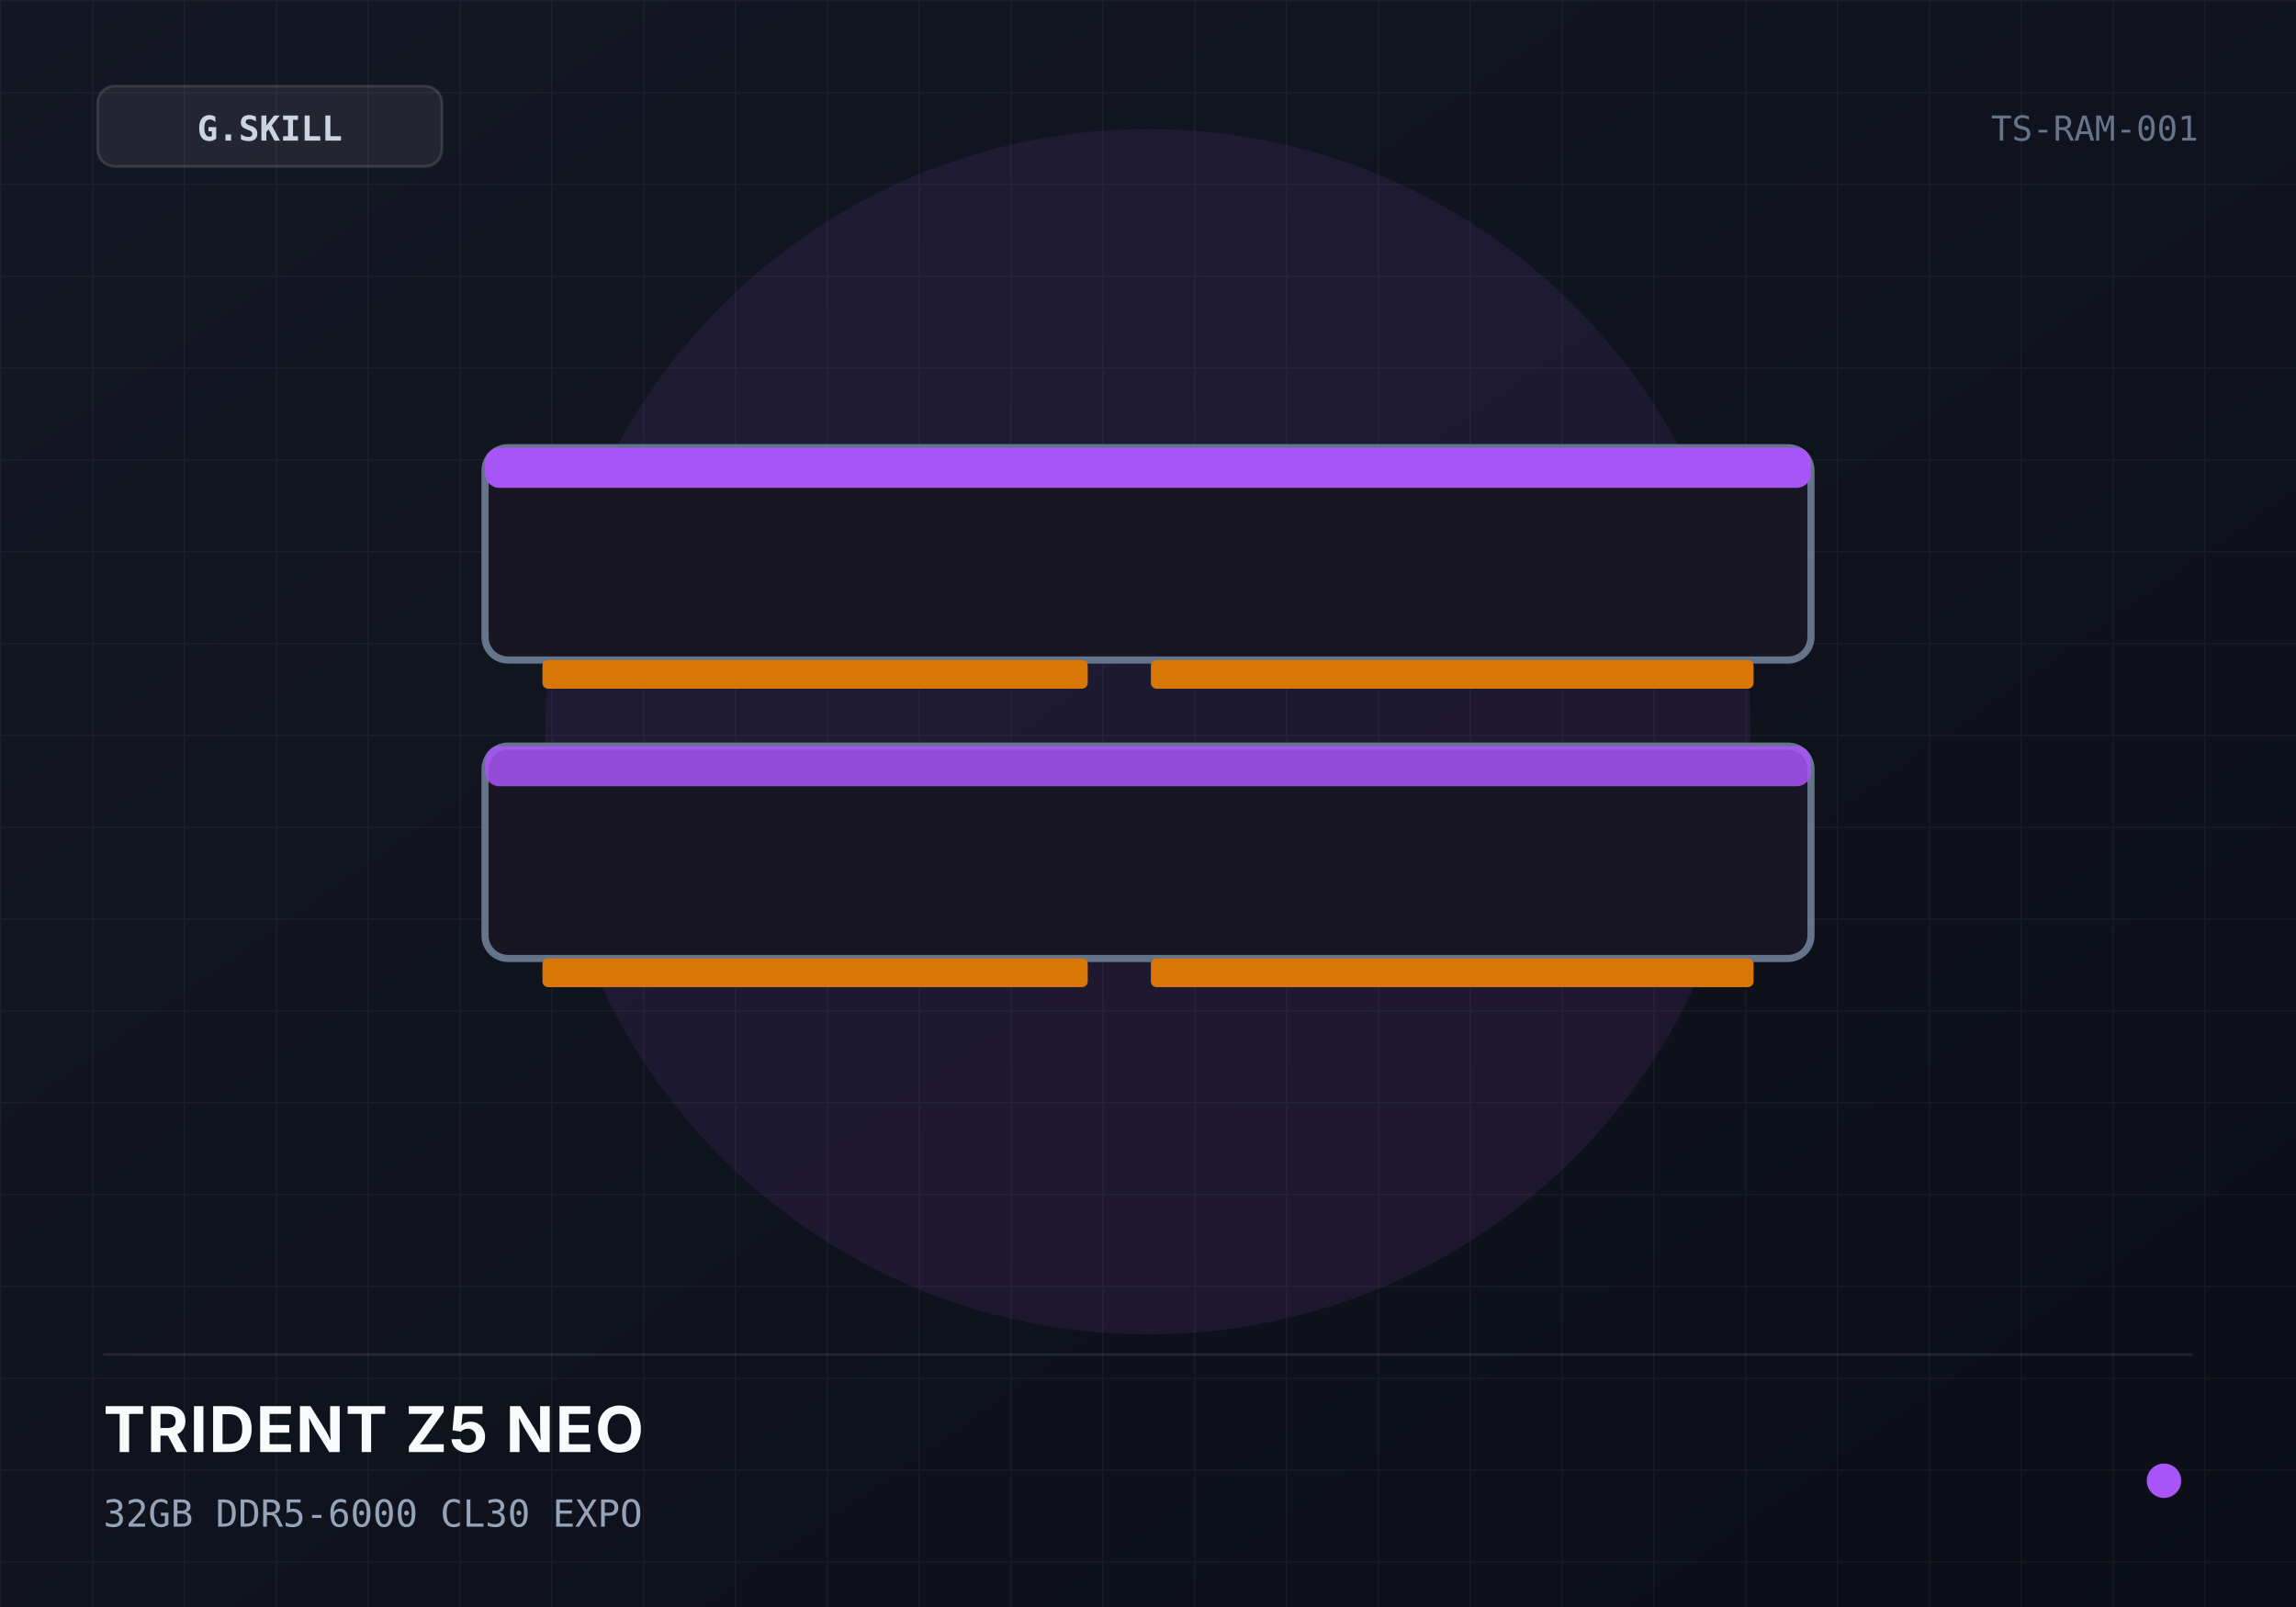
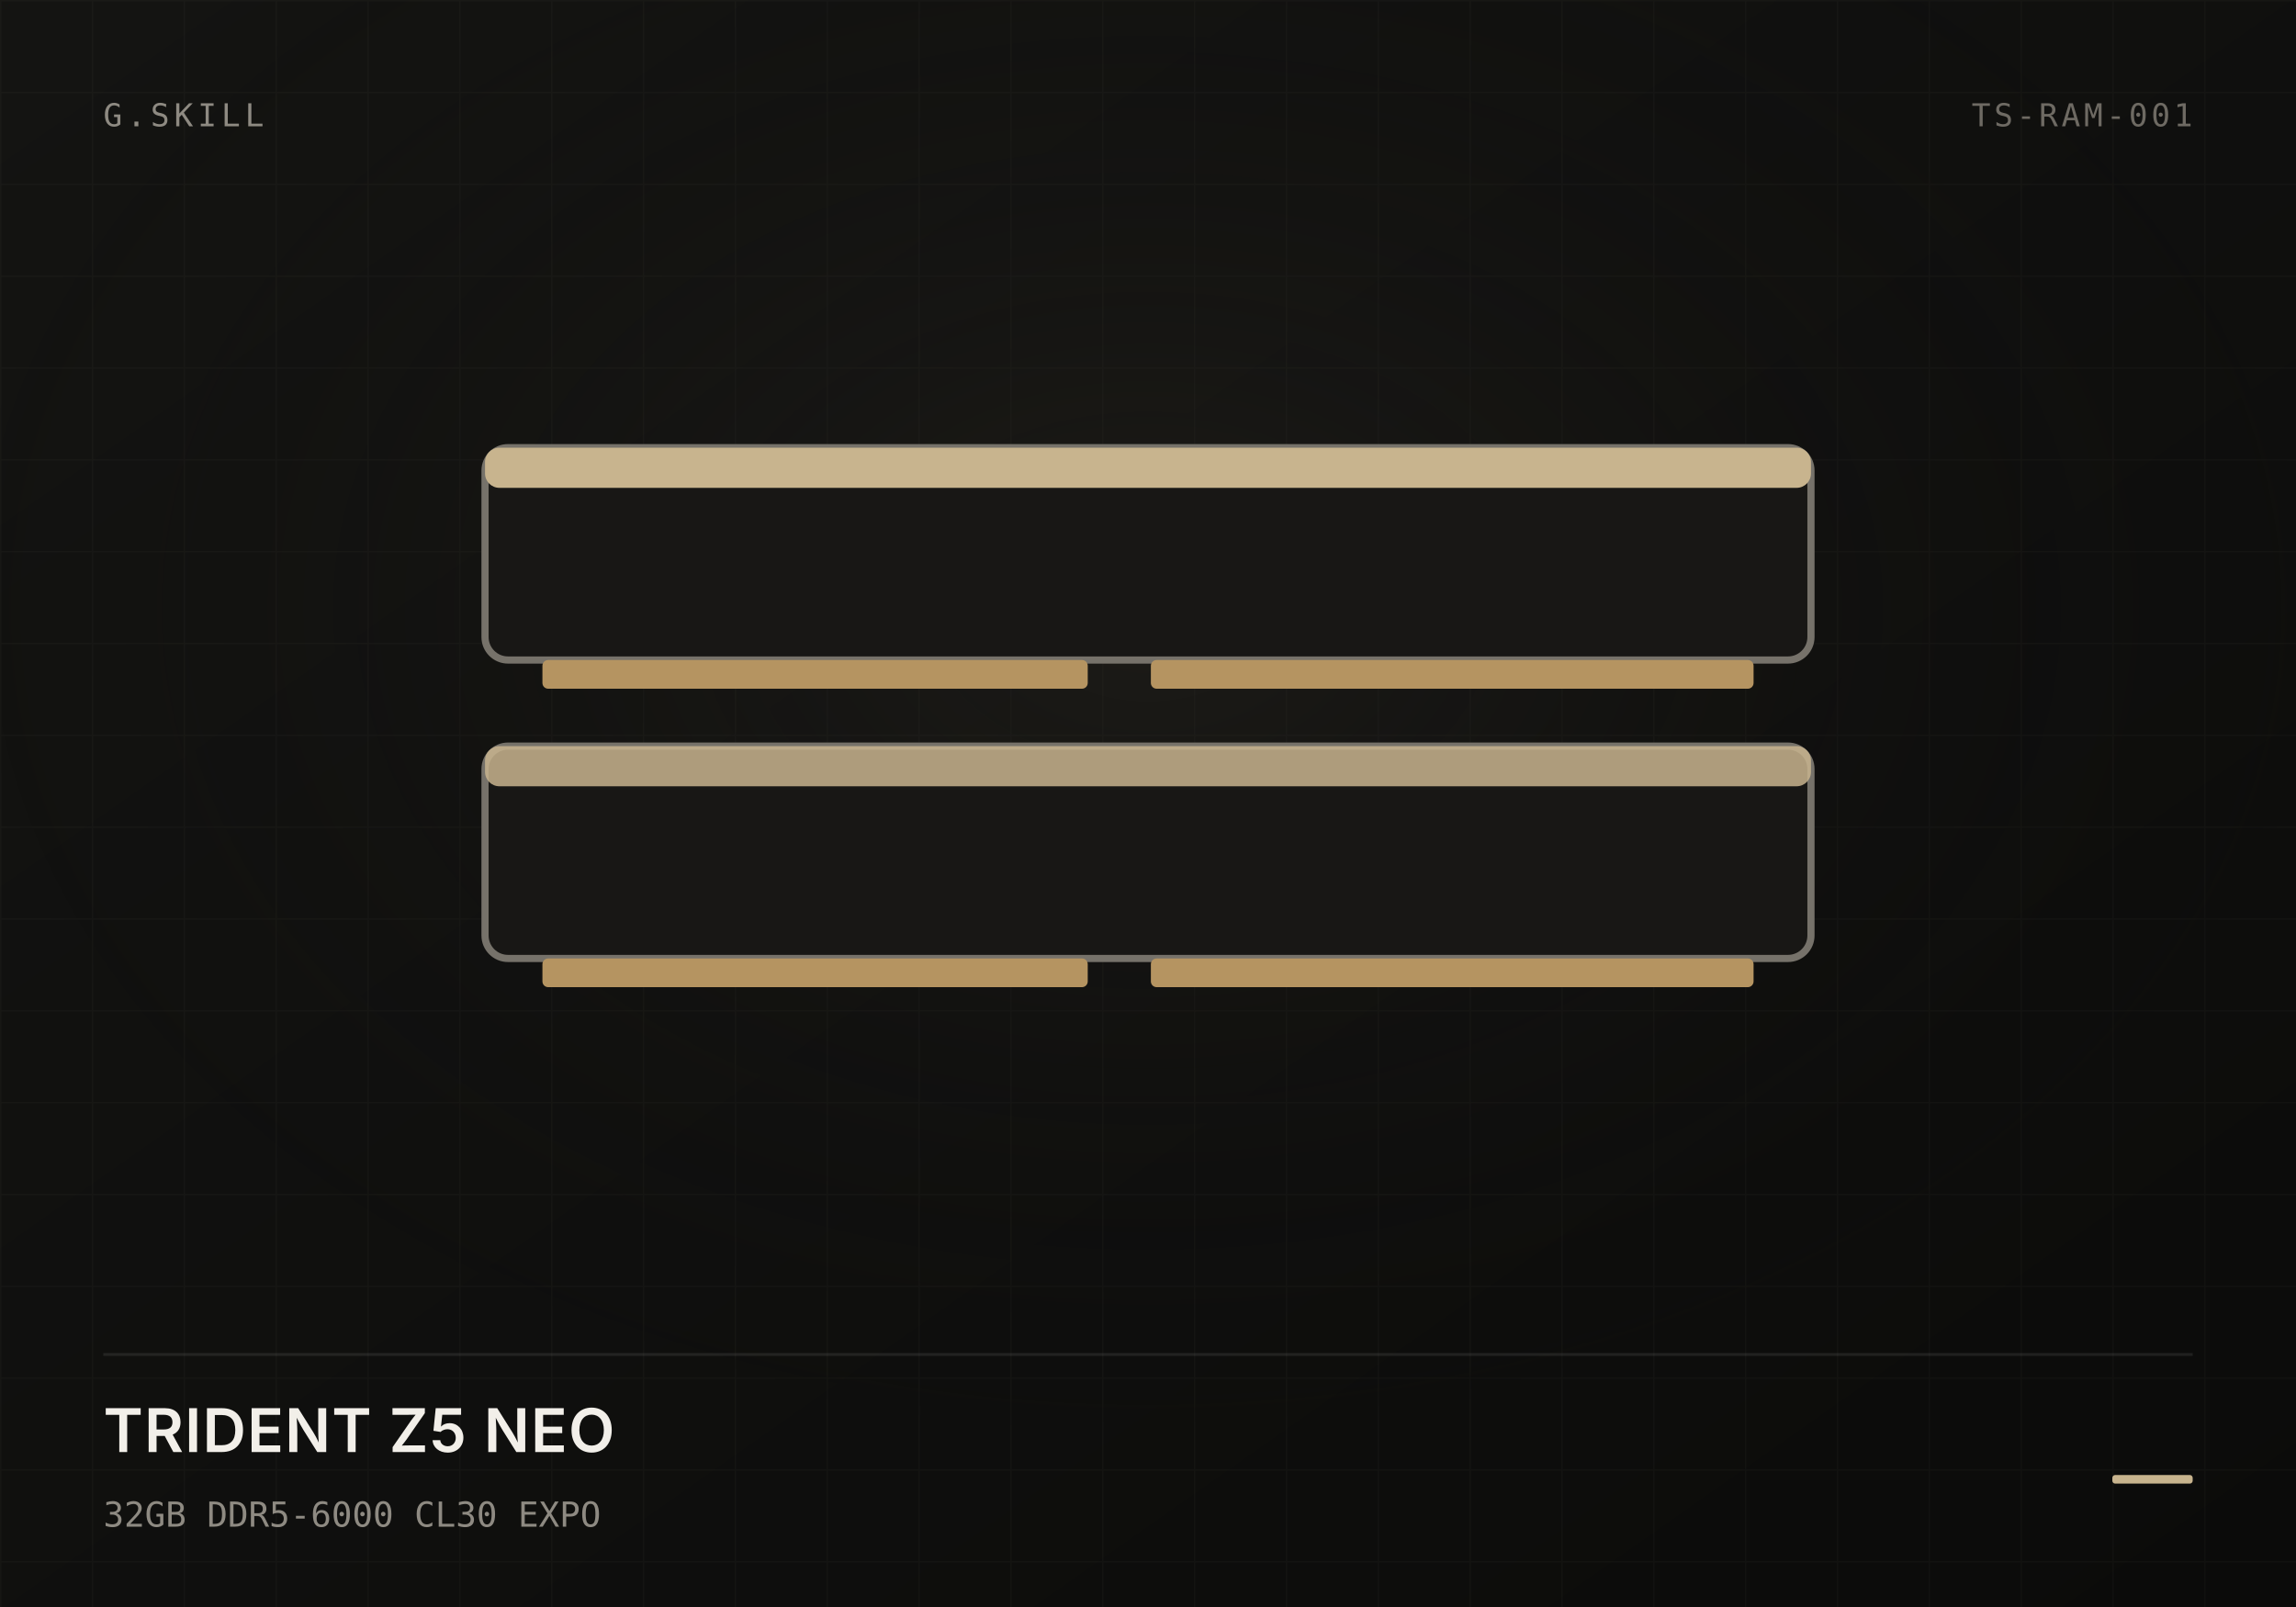
<svg xmlns="http://www.w3.org/2000/svg" viewBox="0 0 800 560" width="800" height="560" role="img" aria-label="G.SKILL TRIDENT Z5 NEO">
  <defs>
    <linearGradient id="bgGrad" x1="0%" y1="0%" x2="100%" y2="100%">
-       <stop offset="0%" stop-color="#141824" />
-       <stop offset="100%" stop-color="#0B0E16" />
+       <stop offset="0%" stop-color="#141412" />
+       <stop offset="100%" stop-color="#0B0B0A" />
    </linearGradient>
    <linearGradient id="screenGrad" x1="0%" y1="0%" x2="100%" y2="100%">
-       <stop offset="0%" stop-color="#172033" />
-       <stop offset="100%" stop-color="#0D1320" />
+       <stop offset="0%" stop-color="#1A1916" />
+       <stop offset="100%" stop-color="#10100E" />
    </linearGradient>
    <linearGradient id="metalGrad" x1="0%" y1="0%" x2="100%" y2="100%">
-       <stop offset="0%" stop-color="#94A3B8" />
-       <stop offset="50%" stop-color="#64748B" />
-       <stop offset="100%" stop-color="#475569" />
+       <stop offset="0%" stop-color="#A8A298" />
+       <stop offset="50%" stop-color="#76726A" />
+       <stop offset="100%" stop-color="#4D4A45" />
    </linearGradient>
+     <radialGradient id="museumLight" cx="50%" cy="38%" r="54%">
+       <stop offset="0%" stop-color="#2D2A24" stop-opacity="0.42" />
+       <stop offset="65%" stop-color="#171614" stop-opacity="0.14" />
+       <stop offset="100%" stop-color="#0B0B0A" stop-opacity="0" />
+     </radialGradient>
    <pattern id="grid" width="32" height="32" patternUnits="userSpaceOnUse">
-       <path d="M 32 0 L 0 0 0 32" fill="none" stroke="#FFFFFF" stroke-opacity="0.04" stroke-width="1" />
+       <path d="M 32 0 L 0 0 0 32" fill="none" stroke="#F2EFE9" stroke-opacity="0.025" stroke-width="1" />
    </pattern>
  </defs>
  <rect width="800" height="560" fill="url(#bgGrad)" />
  <rect width="800" height="560" fill="url(#grid)" />
-   <circle cx="400" cy="255" r="210" fill="#A855F7" fill-opacity="0.10" />
-   <rect x="34" y="30" width="120" height="28" rx="6" fill="#FFFFFF" fill-opacity="0.07" stroke="#FFFFFF" stroke-opacity="0.12" />
-   <text x="94" y="49" text-anchor="middle" fill="#CBD5E1" font-family="ui-monospace, SFMono-Regular, monospace" font-size="12" font-weight="700">G.SKILL</text>
-   <text x="766" y="49" text-anchor="end" fill="#64748B" font-family="ui-monospace, SFMono-Regular, monospace" font-size="12">TS-RAM-001</text>
+   <rect width="800" height="560" fill="url(#museumLight)" />
+   <text x="36" y="44" fill="#8E8A82" font-family="JetBrains Mono, ui-monospace, SFMono-Regular, monospace" font-size="11" font-weight="500" letter-spacing="1.6">G.SKILL</text>
+   <text x="764" y="44" text-anchor="end" fill="#6E6A63" font-family="JetBrains Mono, ui-monospace, SFMono-Regular, monospace" font-size="11" letter-spacing="1.2">TS-RAM-001</text>
  <g transform="translate(145,142)">
    <g transform="translate(0,0)">
-       <rect x="24" y="14" width="462" height="74" rx="8" fill="#181622" stroke="#64748B" stroke-width="2.5" />
-       <rect x="24" y="14" width="462" height="14" rx="5" fill="#A855F7" />
-       <rect x="44" y="88" width="190" height="10" rx="2" fill="#D97706" />
-       <rect x="256" y="88" width="210" height="10" rx="2" fill="#D97706" />
+       <rect x="24" y="14" width="462" height="74" rx="8" fill="#181715" stroke="#76726A" stroke-width="2.5" />
+       <rect x="24" y="14" width="462" height="14" rx="5" fill="#C8B48E" />
+       <rect x="44" y="88" width="190" height="10" rx="2" fill="#B59461" />
+       <rect x="256" y="88" width="210" height="10" rx="2" fill="#B59461" />
    </g>
    <g transform="translate(0,104)">
-       <rect x="24" y="14" width="462" height="74" rx="8" fill="#181622" stroke="#64748B" stroke-width="2.5" />
-       <rect x="24" y="14" width="462" height="14" rx="5" fill="#A855F7" opacity="0.85" />
-       <rect x="44" y="88" width="190" height="10" rx="2" fill="#D97706" />
-       <rect x="256" y="88" width="210" height="10" rx="2" fill="#D97706" />
+       <rect x="24" y="14" width="462" height="74" rx="8" fill="#181715" stroke="#76726A" stroke-width="2.5" />
+       <rect x="24" y="14" width="462" height="14" rx="5" fill="#C8B48E" opacity="0.85" />
+       <rect x="44" y="88" width="190" height="10" rx="2" fill="#B59461" />
+       <rect x="256" y="88" width="210" height="10" rx="2" fill="#B59461" />
    </g>
  </g>
-   <line x1="36" y1="472" x2="764" y2="472" stroke="#FFFFFF" stroke-opacity="0.08" />
-   <text x="36" y="506" fill="#F8FAFC" font-family="-apple-system, BlinkMacSystemFont, Segoe UI, sans-serif" font-size="22" font-weight="700" letter-spacing="0.5">TRIDENT Z5 NEO</text>
-   <text x="36" y="532" fill="#94A3B8" font-family="ui-monospace, SFMono-Regular, monospace" font-size="13">32GB DDR5-6000 CL30 EXPO</text>
-   <circle cx="754" cy="516" r="6" fill="#A855F7" />
+   <line x1="36" y1="472" x2="764" y2="472" stroke="#F2EFE9" stroke-opacity="0.09" />
+   <text x="36" y="506" fill="#F2EFE9" font-family="Inter Tight, -apple-system, BlinkMacSystemFont, Segoe UI, sans-serif" font-size="21" font-weight="600" letter-spacing="0.4">TRIDENT Z5 NEO</text>
+   <text x="36" y="532" fill="#8E8A82" font-family="JetBrains Mono, ui-monospace, SFMono-Regular, monospace" font-size="12">32GB DDR5-6000 CL30 EXPO</text>
+   <rect x="736" y="514" width="28" height="3" rx="1" fill="#C8B48E" />
</svg>
